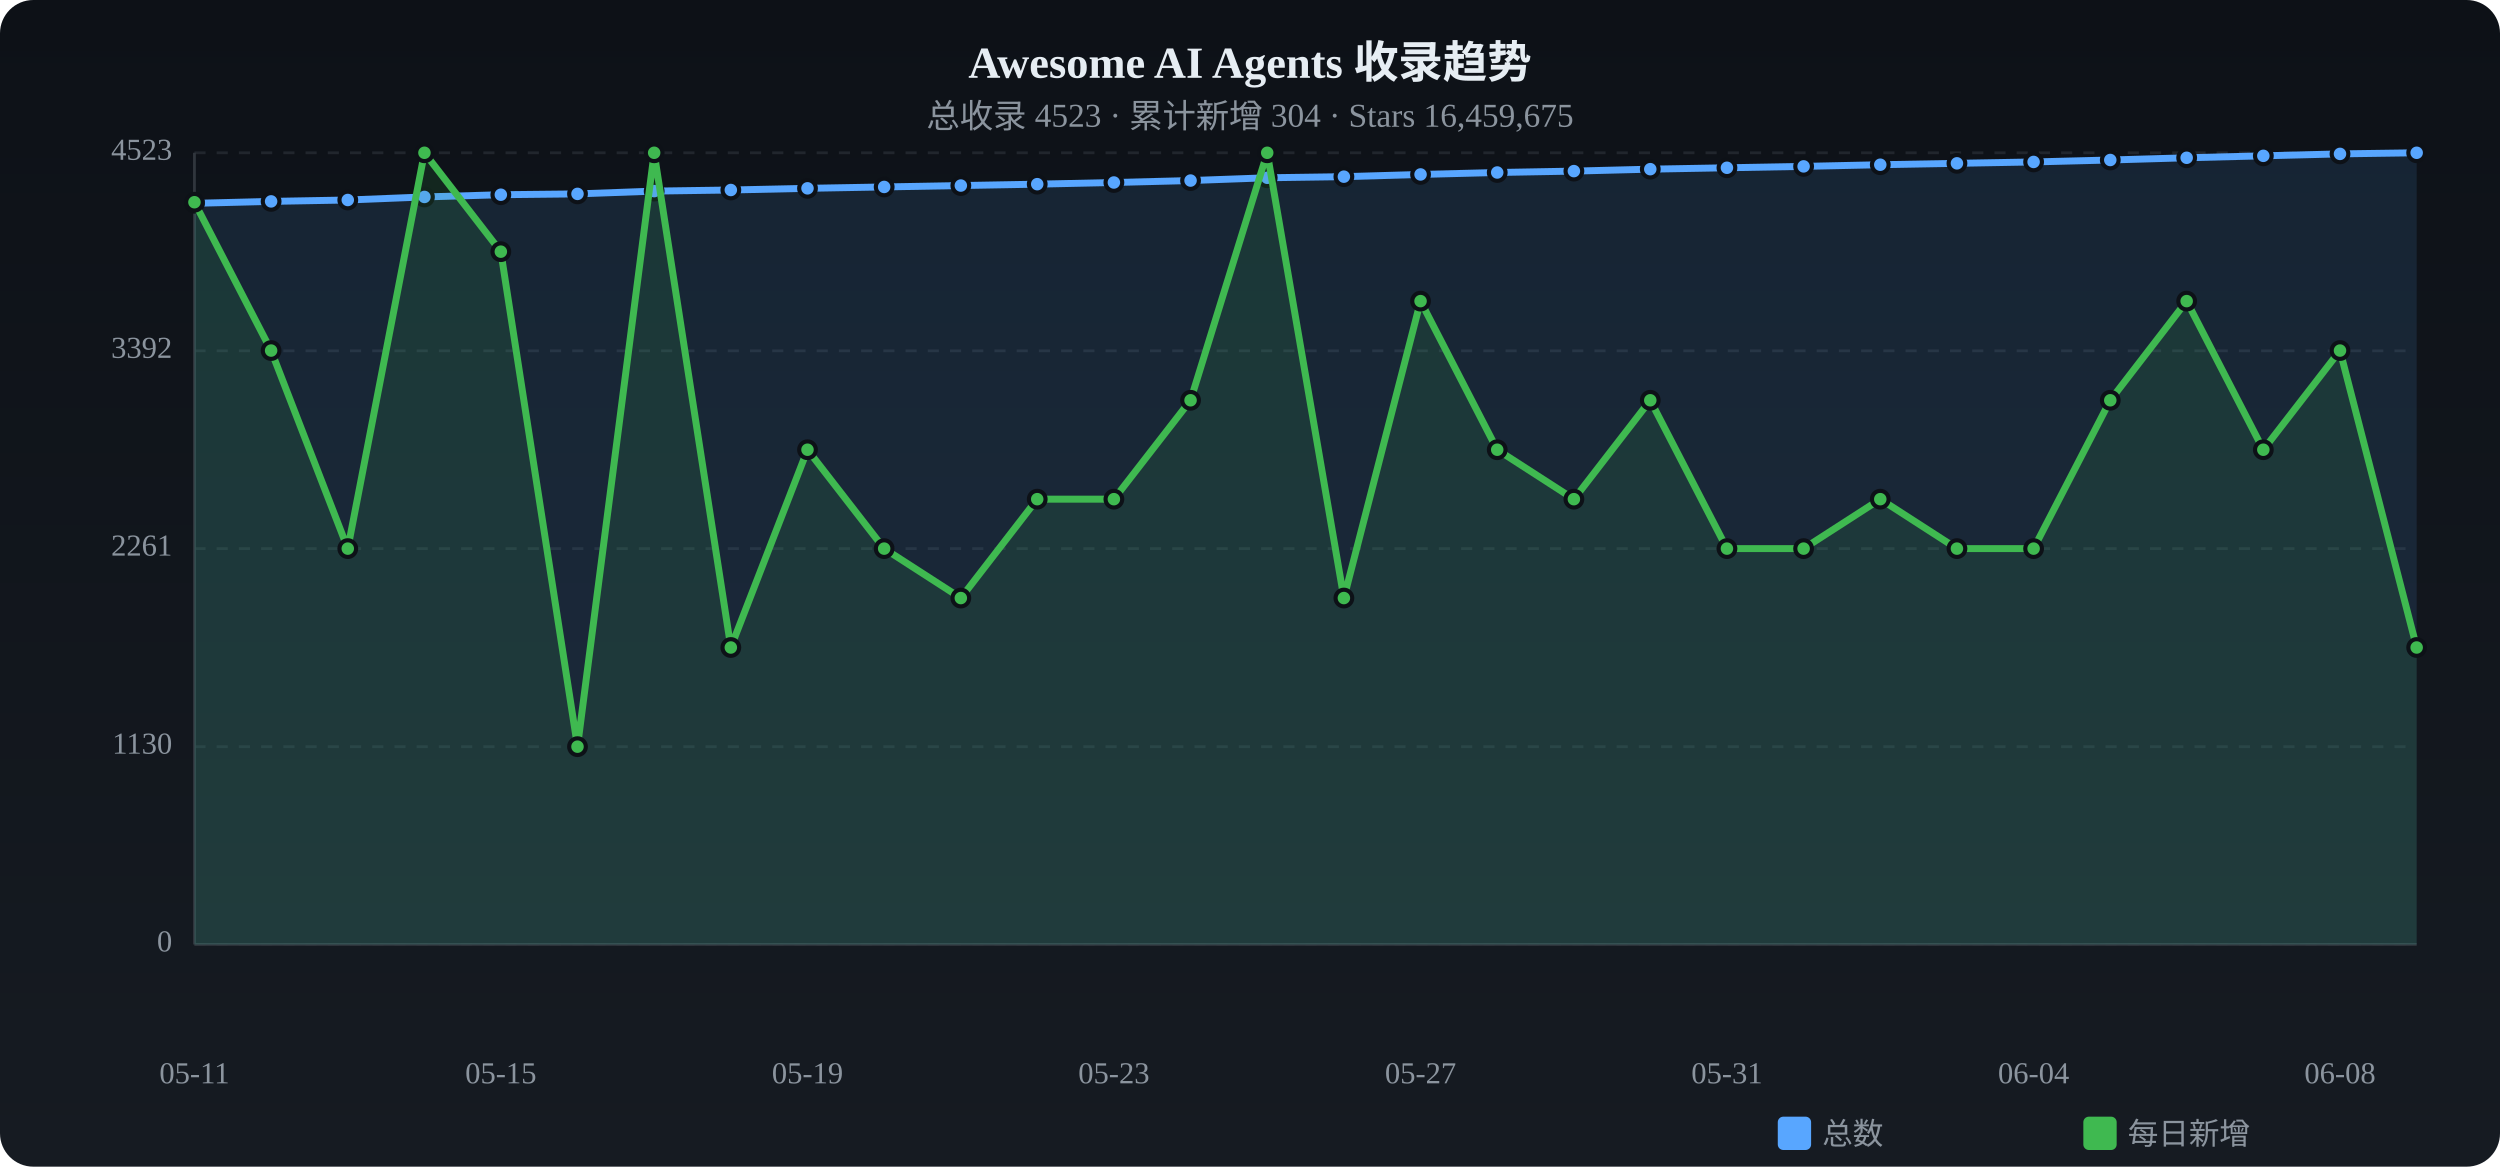
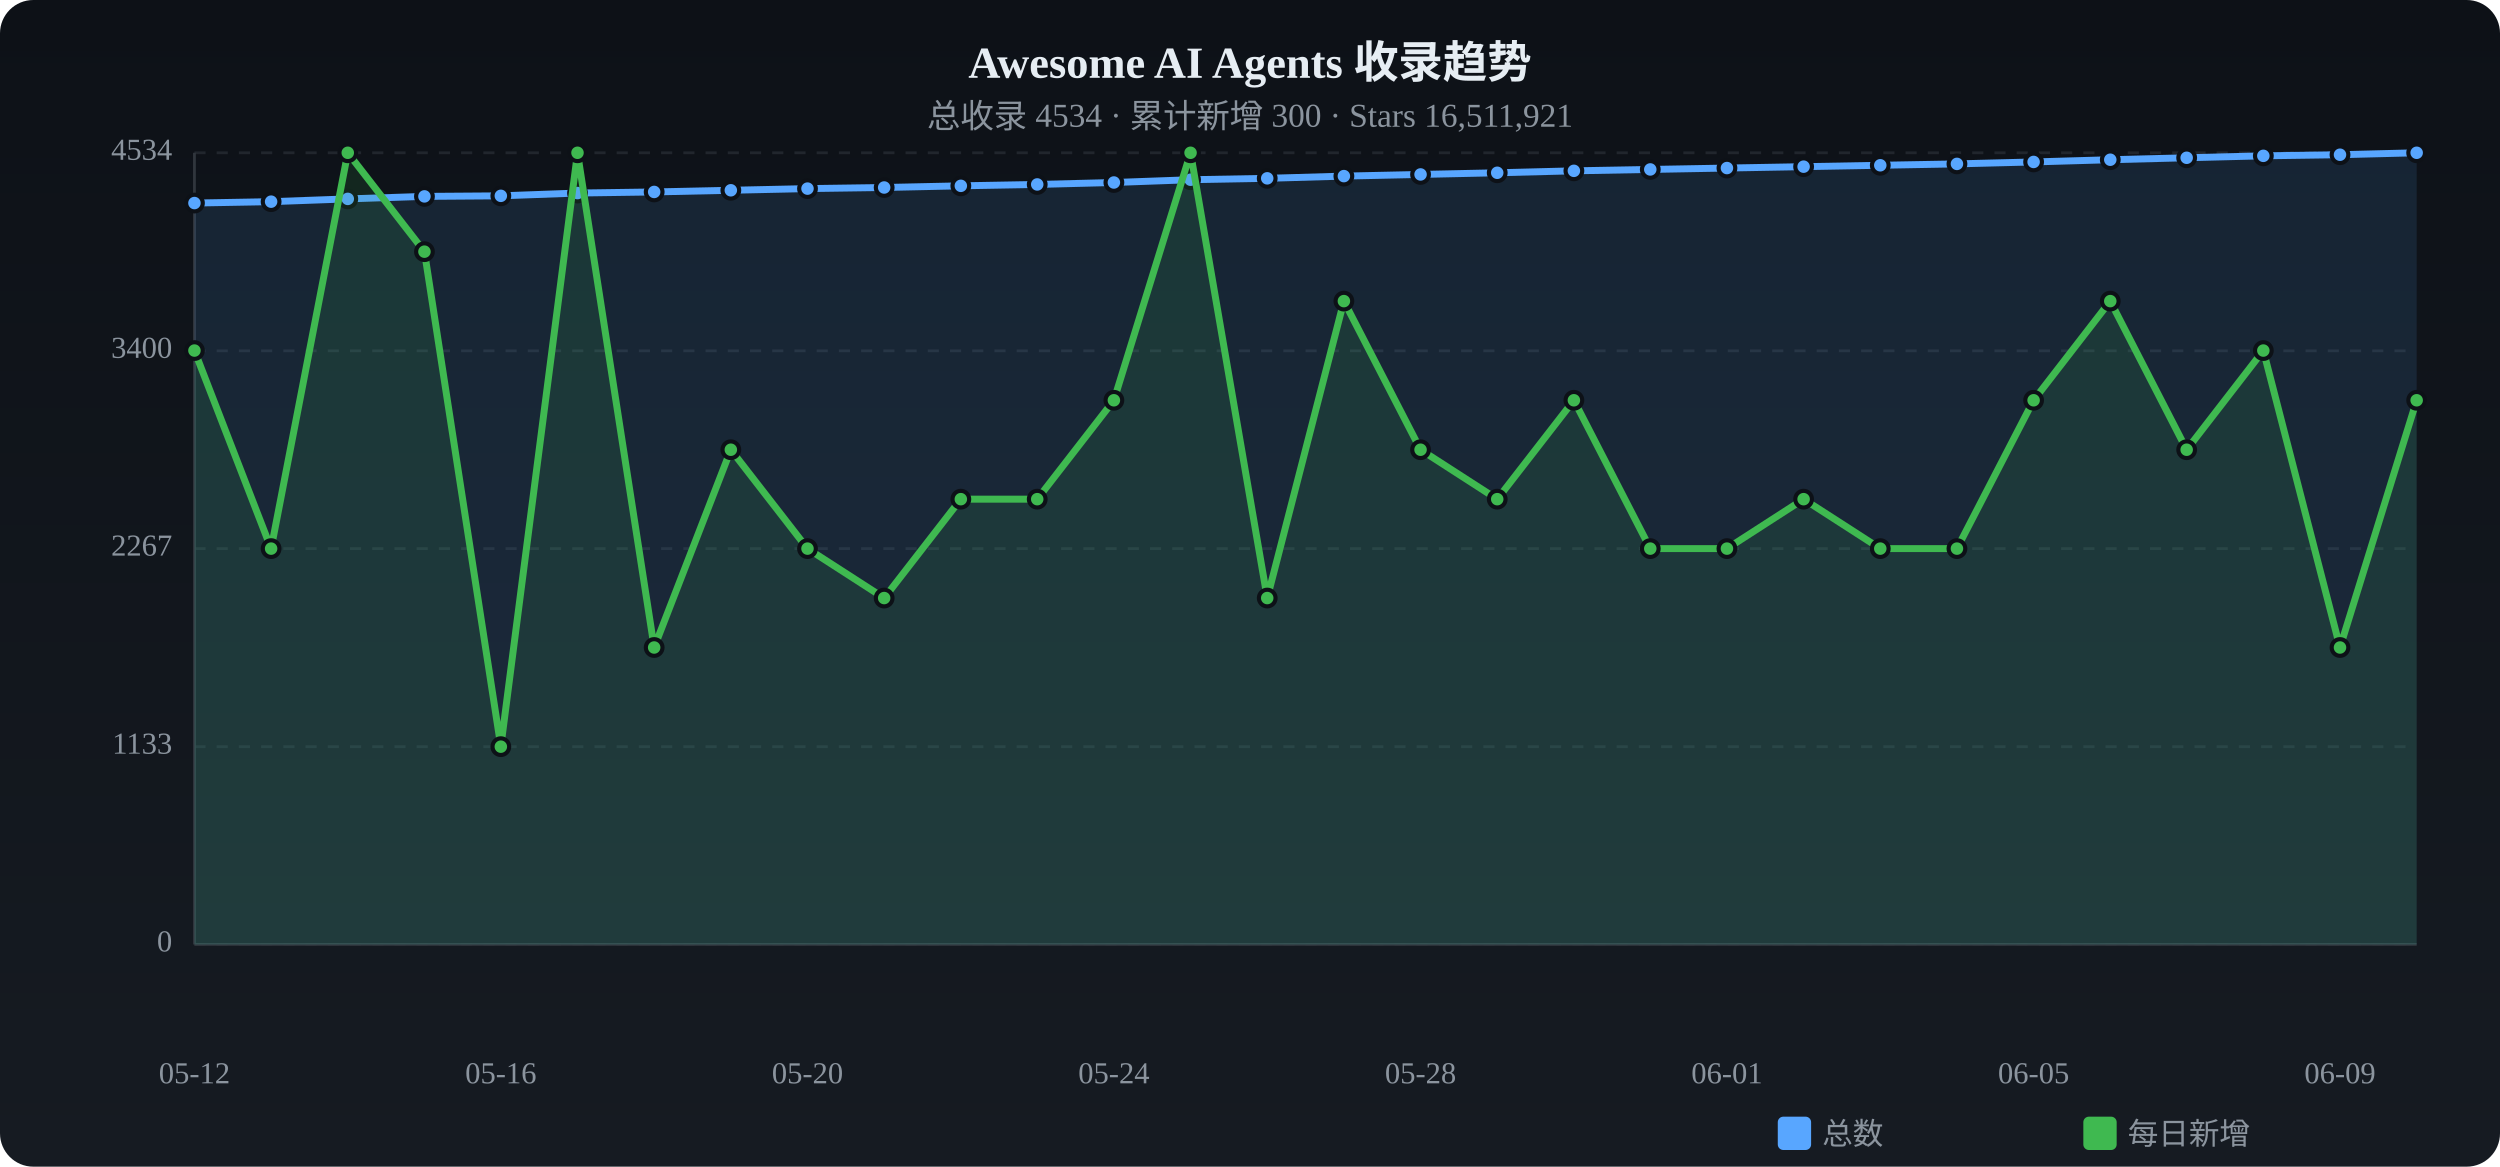
<svg xmlns="http://www.w3.org/2000/svg" viewBox="0 0 900 420" width="900" height="420">
  <defs>
    <linearGradient id="tbg" x1="0%" y1="0%" x2="0%" y2="100%">
      <stop offset="0%" stop-color="#0d1117" />
      <stop offset="100%" stop-color="#161b22" />
    </linearGradient>
  </defs>
  <rect width="900" height="420" rx="12" fill="url(#tbg)" />
  <text x="450.0" y="28" text-anchor="middle" fill="#e6edf3" font-size="16" font-weight="bold">Awesome AI Agents 收录趋势</text>
-   <text x="450.0" y="46" text-anchor="middle" fill="#8b949e" font-size="12">总收录 4523 · 累计新增 304 · Stars 16,459,675</text>
+   <text x="450.0" y="46" text-anchor="middle" fill="#8b949e" font-size="12">总收录 4534 · 累计新增 300 · Stars 16,511,921</text>
  <text x="62" y="340.0" text-anchor="end" fill="#8b949e" font-size="11" dominant-baseline="middle">0</text>
  <line x1="70" y1="340.0" x2="870" y2="340.0" stroke="#21262d" stroke-dasharray="4 4" />
-   <text x="62" y="268.8" text-anchor="end" fill="#8b949e" font-size="11" dominant-baseline="middle">1130</text>
+   <text x="62" y="268.8" text-anchor="end" fill="#8b949e" font-size="11" dominant-baseline="middle">1133</text>
  <line x1="70" y1="268.8" x2="870" y2="268.8" stroke="#21262d" stroke-dasharray="4 4" />
-   <text x="62" y="197.5" text-anchor="end" fill="#8b949e" font-size="11" dominant-baseline="middle">2261</text>
+   <text x="62" y="197.5" text-anchor="end" fill="#8b949e" font-size="11" dominant-baseline="middle">2267</text>
  <line x1="70" y1="197.5" x2="870" y2="197.5" stroke="#21262d" stroke-dasharray="4 4" />
-   <text x="62" y="126.3" text-anchor="end" fill="#8b949e" font-size="11" dominant-baseline="middle">3392</text>
+   <text x="62" y="126.3" text-anchor="end" fill="#8b949e" font-size="11" dominant-baseline="middle">3400</text>
  <line x1="70" y1="126.3" x2="870" y2="126.3" stroke="#21262d" stroke-dasharray="4 4" />
-   <text x="62" y="55.0" text-anchor="end" fill="#8b949e" font-size="11" dominant-baseline="middle">4523</text>
+   <text x="62" y="55.0" text-anchor="end" fill="#8b949e" font-size="11" dominant-baseline="middle">4534</text>
  <line x1="70" y1="55.0" x2="870" y2="55.0" stroke="#21262d" stroke-dasharray="4 4" />
  <line x1="70" y1="55" x2="70" y2="340" stroke="#30363d" />
  <line x1="70" y1="340" x2="870" y2="340" stroke="#30363d" />
-   <path d="M70.0,73.2 L97.6,72.5 L125.2,72.0 L152.8,70.9 L180.3,70.1 L207.9,69.8 L235.5,68.8 L263.1,68.4 L290.7,67.8 L318.3,67.3 L345.9,66.8 L373.4,66.3 L401.0,65.7 L428.6,65.0 L456.2,64.0 L483.8,63.6 L511.4,62.8 L539.0,62.1 L566.6,61.6 L594.1,60.9 L621.7,60.4 L649.3,59.9 L676.9,59.3 L704.5,58.8 L732.1,58.3 L759.7,57.6 L787.2,56.8 L814.8,56.1 L842.4,55.4 L870.0,55.0 L870.0,340 L70.0,340 Z" fill="#58a6ff" opacity="0.12" />
-   <polyline points="70.0,73.2 97.6,72.5 125.2,72.0 152.8,70.9 180.3,70.1 207.9,69.8 235.5,68.8 263.1,68.4 290.7,67.8 318.3,67.3 345.9,66.8 373.4,66.3 401.0,65.7 428.6,65.0 456.2,64.0 483.8,63.6 511.4,62.8 539.0,62.1 566.6,61.6 594.1,60.9 621.7,60.4 649.3,59.9 676.9,59.3 704.5,58.8 732.1,58.3 759.7,57.6 787.2,56.8 814.8,56.1 842.4,55.4 870.0,55.0" fill="none" stroke="#58a6ff" stroke-width="2.5" stroke-linecap="round" stroke-linejoin="round" />
-   <circle cx="70.0" cy="73.2" r="3" fill="#58a6ff" stroke="#0d1117" stroke-width="1.5" />
-   <circle cx="97.6" cy="72.5" r="3" fill="#58a6ff" stroke="#0d1117" stroke-width="1.5" />
-   <circle cx="125.2" cy="72.0" r="3" fill="#58a6ff" stroke="#0d1117" stroke-width="1.5" />
-   <circle cx="152.8" cy="70.9" r="3" fill="#58a6ff" stroke="#0d1117" stroke-width="1.5" />
-   <circle cx="180.3" cy="70.1" r="3" fill="#58a6ff" stroke="#0d1117" stroke-width="1.5" />
-   <circle cx="207.9" cy="69.8" r="3" fill="#58a6ff" stroke="#0d1117" stroke-width="1.5" />
-   <circle cx="235.5" cy="68.8" r="3" fill="#58a6ff" stroke="#0d1117" stroke-width="1.5" />
-   <circle cx="263.1" cy="68.4" r="3" fill="#58a6ff" stroke="#0d1117" stroke-width="1.5" />
-   <circle cx="290.7" cy="67.8" r="3" fill="#58a6ff" stroke="#0d1117" stroke-width="1.5" />
-   <circle cx="318.3" cy="67.3" r="3" fill="#58a6ff" stroke="#0d1117" stroke-width="1.5" />
-   <circle cx="345.9" cy="66.8" r="3" fill="#58a6ff" stroke="#0d1117" stroke-width="1.5" />
-   <circle cx="373.4" cy="66.3" r="3" fill="#58a6ff" stroke="#0d1117" stroke-width="1.5" />
+   <path d="M70.0,73.1 L97.6,72.6 L125.2,71.6 L152.8,70.7 L180.3,70.5 L207.9,69.5 L235.5,69.1 L263.1,68.5 L290.7,67.9 L318.3,67.5 L345.9,66.9 L373.4,66.4 L401.0,65.7 L428.6,64.7 L456.2,64.2 L483.8,63.4 L511.4,62.8 L539.0,62.2 L566.6,61.5 L594.1,61.0 L621.7,60.5 L649.3,60.0 L676.9,59.5 L704.5,59.0 L732.1,58.3 L759.7,57.5 L787.2,56.8 L814.8,56.1 L842.4,55.7 L870.0,55.0 L870.0,340 L70.0,340 Z" fill="#58a6ff" opacity="0.12" />
+   <polyline points="70.0,73.1 97.6,72.6 125.2,71.6 152.8,70.7 180.3,70.5 207.9,69.5 235.5,69.1 263.1,68.5 290.7,67.9 318.3,67.5 345.9,66.9 373.4,66.4 401.0,65.7 428.6,64.7 456.2,64.2 483.8,63.4 511.4,62.8 539.0,62.2 566.6,61.5 594.1,61.0 621.7,60.5 649.3,60.0 676.9,59.5 704.5,59.0 732.1,58.3 759.7,57.5 787.2,56.8 814.8,56.1 842.4,55.7 870.0,55.0" fill="none" stroke="#58a6ff" stroke-width="2.5" stroke-linecap="round" stroke-linejoin="round" />
+   <circle cx="70.0" cy="73.1" r="3" fill="#58a6ff" stroke="#0d1117" stroke-width="1.5" />
+   <circle cx="97.6" cy="72.6" r="3" fill="#58a6ff" stroke="#0d1117" stroke-width="1.5" />
+   <circle cx="125.2" cy="71.6" r="3" fill="#58a6ff" stroke="#0d1117" stroke-width="1.5" />
+   <circle cx="152.8" cy="70.7" r="3" fill="#58a6ff" stroke="#0d1117" stroke-width="1.5" />
+   <circle cx="180.3" cy="70.5" r="3" fill="#58a6ff" stroke="#0d1117" stroke-width="1.5" />
+   <circle cx="207.9" cy="69.5" r="3" fill="#58a6ff" stroke="#0d1117" stroke-width="1.5" />
+   <circle cx="235.5" cy="69.1" r="3" fill="#58a6ff" stroke="#0d1117" stroke-width="1.5" />
+   <circle cx="263.1" cy="68.5" r="3" fill="#58a6ff" stroke="#0d1117" stroke-width="1.5" />
+   <circle cx="290.7" cy="67.9" r="3" fill="#58a6ff" stroke="#0d1117" stroke-width="1.5" />
+   <circle cx="318.3" cy="67.5" r="3" fill="#58a6ff" stroke="#0d1117" stroke-width="1.5" />
+   <circle cx="345.9" cy="66.9" r="3" fill="#58a6ff" stroke="#0d1117" stroke-width="1.5" />
+   <circle cx="373.4" cy="66.4" r="3" fill="#58a6ff" stroke="#0d1117" stroke-width="1.5" />
  <circle cx="401.0" cy="65.7" r="3" fill="#58a6ff" stroke="#0d1117" stroke-width="1.5" />
-   <circle cx="428.6" cy="65.0" r="3" fill="#58a6ff" stroke="#0d1117" stroke-width="1.5" />
-   <circle cx="456.2" cy="64.0" r="3" fill="#58a6ff" stroke="#0d1117" stroke-width="1.5" />
-   <circle cx="483.8" cy="63.6" r="3" fill="#58a6ff" stroke="#0d1117" stroke-width="1.5" />
+   <circle cx="428.6" cy="64.7" r="3" fill="#58a6ff" stroke="#0d1117" stroke-width="1.5" />
+   <circle cx="456.2" cy="64.2" r="3" fill="#58a6ff" stroke="#0d1117" stroke-width="1.5" />
+   <circle cx="483.8" cy="63.4" r="3" fill="#58a6ff" stroke="#0d1117" stroke-width="1.5" />
  <circle cx="511.4" cy="62.8" r="3" fill="#58a6ff" stroke="#0d1117" stroke-width="1.5" />
-   <circle cx="539.0" cy="62.1" r="3" fill="#58a6ff" stroke="#0d1117" stroke-width="1.5" />
-   <circle cx="566.6" cy="61.6" r="3" fill="#58a6ff" stroke="#0d1117" stroke-width="1.5" />
-   <circle cx="594.1" cy="60.9" r="3" fill="#58a6ff" stroke="#0d1117" stroke-width="1.5" />
-   <circle cx="621.7" cy="60.4" r="3" fill="#58a6ff" stroke="#0d1117" stroke-width="1.5" />
-   <circle cx="649.3" cy="59.9" r="3" fill="#58a6ff" stroke="#0d1117" stroke-width="1.5" />
-   <circle cx="676.9" cy="59.3" r="3" fill="#58a6ff" stroke="#0d1117" stroke-width="1.5" />
-   <circle cx="704.5" cy="58.8" r="3" fill="#58a6ff" stroke="#0d1117" stroke-width="1.5" />
+   <circle cx="539.0" cy="62.2" r="3" fill="#58a6ff" stroke="#0d1117" stroke-width="1.5" />
+   <circle cx="566.6" cy="61.5" r="3" fill="#58a6ff" stroke="#0d1117" stroke-width="1.5" />
+   <circle cx="594.1" cy="61.0" r="3" fill="#58a6ff" stroke="#0d1117" stroke-width="1.5" />
+   <circle cx="621.7" cy="60.5" r="3" fill="#58a6ff" stroke="#0d1117" stroke-width="1.5" />
+   <circle cx="649.3" cy="60.0" r="3" fill="#58a6ff" stroke="#0d1117" stroke-width="1.5" />
+   <circle cx="676.9" cy="59.5" r="3" fill="#58a6ff" stroke="#0d1117" stroke-width="1.5" />
+   <circle cx="704.5" cy="59.0" r="3" fill="#58a6ff" stroke="#0d1117" stroke-width="1.5" />
  <circle cx="732.1" cy="58.3" r="3" fill="#58a6ff" stroke="#0d1117" stroke-width="1.5" />
-   <circle cx="759.7" cy="57.6" r="3" fill="#58a6ff" stroke="#0d1117" stroke-width="1.5" />
+   <circle cx="759.7" cy="57.5" r="3" fill="#58a6ff" stroke="#0d1117" stroke-width="1.5" />
  <circle cx="787.2" cy="56.8" r="3" fill="#58a6ff" stroke="#0d1117" stroke-width="1.5" />
  <circle cx="814.8" cy="56.1" r="3" fill="#58a6ff" stroke="#0d1117" stroke-width="1.5" />
-   <circle cx="842.4" cy="55.4" r="3" fill="#58a6ff" stroke="#0d1117" stroke-width="1.5" />
+   <circle cx="842.4" cy="55.7" r="3" fill="#58a6ff" stroke="#0d1117" stroke-width="1.5" />
  <circle cx="870.0" cy="55.0" r="3" fill="#58a6ff" stroke="#0d1117" stroke-width="1.5" />
-   <path d="M70.0,72.8 L97.6,126.2 L125.2,197.5 L152.8,55.0 L180.3,90.6 L207.9,268.8 L235.5,55.0 L263.1,233.1 L290.7,161.9 L318.3,197.5 L345.9,215.3 L373.4,179.7 L401.0,179.7 L428.6,144.1 L456.2,55.0 L483.8,215.3 L511.4,108.4 L539.0,161.9 L566.6,179.7 L594.1,144.1 L621.7,197.5 L649.3,197.5 L676.9,179.7 L704.5,197.5 L732.1,197.5 L759.7,144.1 L787.2,108.4 L814.8,161.9 L842.4,126.2 L870.0,233.1 L870.0,340 L70.0,340 Z" fill="#3fb950" opacity="0.12" />
-   <polyline points="70.0,72.8 97.6,126.2 125.2,197.5 152.8,55.0 180.3,90.6 207.9,268.8 235.5,55.0 263.1,233.1 290.7,161.9 318.3,197.5 345.9,215.3 373.4,179.7 401.0,179.7 428.6,144.1 456.2,55.0 483.8,215.3 511.4,108.4 539.0,161.9 566.6,179.7 594.1,144.1 621.7,197.5 649.3,197.5 676.9,179.7 704.5,197.5 732.1,197.5 759.7,144.1 787.2,108.4 814.8,161.9 842.4,126.2 870.0,233.1" fill="none" stroke="#3fb950" stroke-width="2.5" stroke-linecap="round" stroke-linejoin="round" />
-   <circle cx="70.0" cy="72.8" r="3" fill="#3fb950" stroke="#0d1117" stroke-width="1.5" />
-   <circle cx="97.6" cy="126.2" r="3" fill="#3fb950" stroke="#0d1117" stroke-width="1.5" />
-   <circle cx="125.2" cy="197.5" r="3" fill="#3fb950" stroke="#0d1117" stroke-width="1.5" />
-   <circle cx="152.8" cy="55.0" r="3" fill="#3fb950" stroke="#0d1117" stroke-width="1.5" />
-   <circle cx="180.3" cy="90.6" r="3" fill="#3fb950" stroke="#0d1117" stroke-width="1.5" />
-   <circle cx="207.9" cy="268.8" r="3" fill="#3fb950" stroke="#0d1117" stroke-width="1.5" />
-   <circle cx="235.5" cy="55.0" r="3" fill="#3fb950" stroke="#0d1117" stroke-width="1.5" />
-   <circle cx="263.1" cy="233.1" r="3" fill="#3fb950" stroke="#0d1117" stroke-width="1.5" />
-   <circle cx="290.7" cy="161.9" r="3" fill="#3fb950" stroke="#0d1117" stroke-width="1.5" />
-   <circle cx="318.3" cy="197.5" r="3" fill="#3fb950" stroke="#0d1117" stroke-width="1.5" />
-   <circle cx="345.9" cy="215.3" r="3" fill="#3fb950" stroke="#0d1117" stroke-width="1.5" />
+   <path d="M70.0,126.2 L97.6,197.5 L125.2,55.0 L152.8,90.6 L180.3,268.8 L207.9,55.0 L235.5,233.1 L263.1,161.9 L290.7,197.5 L318.3,215.3 L345.9,179.7 L373.4,179.7 L401.0,144.1 L428.6,55.0 L456.2,215.3 L483.8,108.4 L511.4,161.9 L539.0,179.7 L566.6,144.1 L594.1,197.5 L621.7,197.5 L649.3,179.7 L676.9,197.5 L704.5,197.5 L732.1,144.1 L759.7,108.4 L787.2,161.9 L814.8,126.2 L842.4,233.1 L870.0,144.1 L870.0,340 L70.0,340 Z" fill="#3fb950" opacity="0.12" />
+   <polyline points="70.0,126.2 97.6,197.5 125.2,55.0 152.8,90.6 180.3,268.8 207.9,55.0 235.5,233.1 263.1,161.9 290.7,197.5 318.3,215.3 345.9,179.7 373.4,179.7 401.0,144.1 428.6,55.0 456.2,215.3 483.8,108.4 511.4,161.9 539.0,179.7 566.6,144.1 594.1,197.5 621.7,197.5 649.3,179.7 676.9,197.5 704.5,197.5 732.1,144.1 759.7,108.4 787.2,161.9 814.8,126.2 842.4,233.1 870.0,144.1" fill="none" stroke="#3fb950" stroke-width="2.5" stroke-linecap="round" stroke-linejoin="round" />
+   <circle cx="70.0" cy="126.2" r="3" fill="#3fb950" stroke="#0d1117" stroke-width="1.5" />
+   <circle cx="97.6" cy="197.5" r="3" fill="#3fb950" stroke="#0d1117" stroke-width="1.5" />
+   <circle cx="125.2" cy="55.0" r="3" fill="#3fb950" stroke="#0d1117" stroke-width="1.5" />
+   <circle cx="152.8" cy="90.6" r="3" fill="#3fb950" stroke="#0d1117" stroke-width="1.5" />
+   <circle cx="180.3" cy="268.8" r="3" fill="#3fb950" stroke="#0d1117" stroke-width="1.5" />
+   <circle cx="207.9" cy="55.0" r="3" fill="#3fb950" stroke="#0d1117" stroke-width="1.5" />
+   <circle cx="235.5" cy="233.1" r="3" fill="#3fb950" stroke="#0d1117" stroke-width="1.5" />
+   <circle cx="263.1" cy="161.9" r="3" fill="#3fb950" stroke="#0d1117" stroke-width="1.5" />
+   <circle cx="290.7" cy="197.5" r="3" fill="#3fb950" stroke="#0d1117" stroke-width="1.5" />
+   <circle cx="318.3" cy="215.3" r="3" fill="#3fb950" stroke="#0d1117" stroke-width="1.5" />
+   <circle cx="345.9" cy="179.7" r="3" fill="#3fb950" stroke="#0d1117" stroke-width="1.5" />
  <circle cx="373.4" cy="179.7" r="3" fill="#3fb950" stroke="#0d1117" stroke-width="1.5" />
-   <circle cx="401.0" cy="179.7" r="3" fill="#3fb950" stroke="#0d1117" stroke-width="1.5" />
-   <circle cx="428.6" cy="144.1" r="3" fill="#3fb950" stroke="#0d1117" stroke-width="1.5" />
-   <circle cx="456.2" cy="55.0" r="3" fill="#3fb950" stroke="#0d1117" stroke-width="1.5" />
-   <circle cx="483.8" cy="215.3" r="3" fill="#3fb950" stroke="#0d1117" stroke-width="1.5" />
-   <circle cx="511.4" cy="108.4" r="3" fill="#3fb950" stroke="#0d1117" stroke-width="1.5" />
-   <circle cx="539.0" cy="161.9" r="3" fill="#3fb950" stroke="#0d1117" stroke-width="1.5" />
-   <circle cx="566.6" cy="179.7" r="3" fill="#3fb950" stroke="#0d1117" stroke-width="1.5" />
-   <circle cx="594.1" cy="144.1" r="3" fill="#3fb950" stroke="#0d1117" stroke-width="1.5" />
+   <circle cx="401.0" cy="144.1" r="3" fill="#3fb950" stroke="#0d1117" stroke-width="1.5" />
+   <circle cx="428.6" cy="55.0" r="3" fill="#3fb950" stroke="#0d1117" stroke-width="1.5" />
+   <circle cx="456.2" cy="215.3" r="3" fill="#3fb950" stroke="#0d1117" stroke-width="1.5" />
+   <circle cx="483.8" cy="108.4" r="3" fill="#3fb950" stroke="#0d1117" stroke-width="1.5" />
+   <circle cx="511.4" cy="161.9" r="3" fill="#3fb950" stroke="#0d1117" stroke-width="1.5" />
+   <circle cx="539.0" cy="179.7" r="3" fill="#3fb950" stroke="#0d1117" stroke-width="1.5" />
+   <circle cx="566.6" cy="144.1" r="3" fill="#3fb950" stroke="#0d1117" stroke-width="1.5" />
+   <circle cx="594.1" cy="197.5" r="3" fill="#3fb950" stroke="#0d1117" stroke-width="1.5" />
  <circle cx="621.7" cy="197.5" r="3" fill="#3fb950" stroke="#0d1117" stroke-width="1.5" />
-   <circle cx="649.3" cy="197.5" r="3" fill="#3fb950" stroke="#0d1117" stroke-width="1.5" />
-   <circle cx="676.9" cy="179.7" r="3" fill="#3fb950" stroke="#0d1117" stroke-width="1.5" />
+   <circle cx="649.3" cy="179.7" r="3" fill="#3fb950" stroke="#0d1117" stroke-width="1.5" />
+   <circle cx="676.9" cy="197.5" r="3" fill="#3fb950" stroke="#0d1117" stroke-width="1.5" />
  <circle cx="704.5" cy="197.5" r="3" fill="#3fb950" stroke="#0d1117" stroke-width="1.5" />
-   <circle cx="732.1" cy="197.5" r="3" fill="#3fb950" stroke="#0d1117" stroke-width="1.5" />
-   <circle cx="759.7" cy="144.1" r="3" fill="#3fb950" stroke="#0d1117" stroke-width="1.5" />
-   <circle cx="787.2" cy="108.4" r="3" fill="#3fb950" stroke="#0d1117" stroke-width="1.5" />
-   <circle cx="814.8" cy="161.9" r="3" fill="#3fb950" stroke="#0d1117" stroke-width="1.5" />
-   <circle cx="842.4" cy="126.2" r="3" fill="#3fb950" stroke="#0d1117" stroke-width="1.5" />
-   <circle cx="870.0" cy="233.1" r="3" fill="#3fb950" stroke="#0d1117" stroke-width="1.5" />
-   <text x="70.0" y="390" text-anchor="middle" fill="#8b949e" font-size="11">05-11</text>
-   <text x="180.3" y="390" text-anchor="middle" fill="#8b949e" font-size="11">05-15</text>
-   <text x="290.7" y="390" text-anchor="middle" fill="#8b949e" font-size="11">05-19</text>
-   <text x="401.0" y="390" text-anchor="middle" fill="#8b949e" font-size="11">05-23</text>
-   <text x="511.4" y="390" text-anchor="middle" fill="#8b949e" font-size="11">05-27</text>
-   <text x="621.7" y="390" text-anchor="middle" fill="#8b949e" font-size="11">05-31</text>
-   <text x="732.1" y="390" text-anchor="middle" fill="#8b949e" font-size="11">06-04</text>
-   <text x="842.4" y="390" text-anchor="middle" fill="#8b949e" font-size="11">06-08</text>
+   <circle cx="732.1" cy="144.1" r="3" fill="#3fb950" stroke="#0d1117" stroke-width="1.5" />
+   <circle cx="759.7" cy="108.4" r="3" fill="#3fb950" stroke="#0d1117" stroke-width="1.5" />
+   <circle cx="787.2" cy="161.9" r="3" fill="#3fb950" stroke="#0d1117" stroke-width="1.5" />
+   <circle cx="814.8" cy="126.2" r="3" fill="#3fb950" stroke="#0d1117" stroke-width="1.5" />
+   <circle cx="842.4" cy="233.1" r="3" fill="#3fb950" stroke="#0d1117" stroke-width="1.5" />
+   <circle cx="870.0" cy="144.1" r="3" fill="#3fb950" stroke="#0d1117" stroke-width="1.5" />
+   <text x="70.0" y="390" text-anchor="middle" fill="#8b949e" font-size="11">05-12</text>
+   <text x="180.3" y="390" text-anchor="middle" fill="#8b949e" font-size="11">05-16</text>
+   <text x="290.7" y="390" text-anchor="middle" fill="#8b949e" font-size="11">05-20</text>
+   <text x="401.0" y="390" text-anchor="middle" fill="#8b949e" font-size="11">05-24</text>
+   <text x="511.4" y="390" text-anchor="middle" fill="#8b949e" font-size="11">05-28</text>
+   <text x="621.7" y="390" text-anchor="middle" fill="#8b949e" font-size="11">06-01</text>
+   <text x="732.1" y="390" text-anchor="middle" fill="#8b949e" font-size="11">06-05</text>
+   <text x="842.4" y="390" text-anchor="middle" fill="#8b949e" font-size="11">06-09</text>
  <rect x="640" y="402" width="12" height="12" rx="2" fill="#58a6ff" />
  <text x="656" y="412" fill="#8b949e" font-size="11">总数</text>
  <rect x="750" y="402" width="12" height="12" rx="2" fill="#3fb950" />
  <text x="766" y="412" fill="#8b949e" font-size="11">每日新增</text>
</svg>
